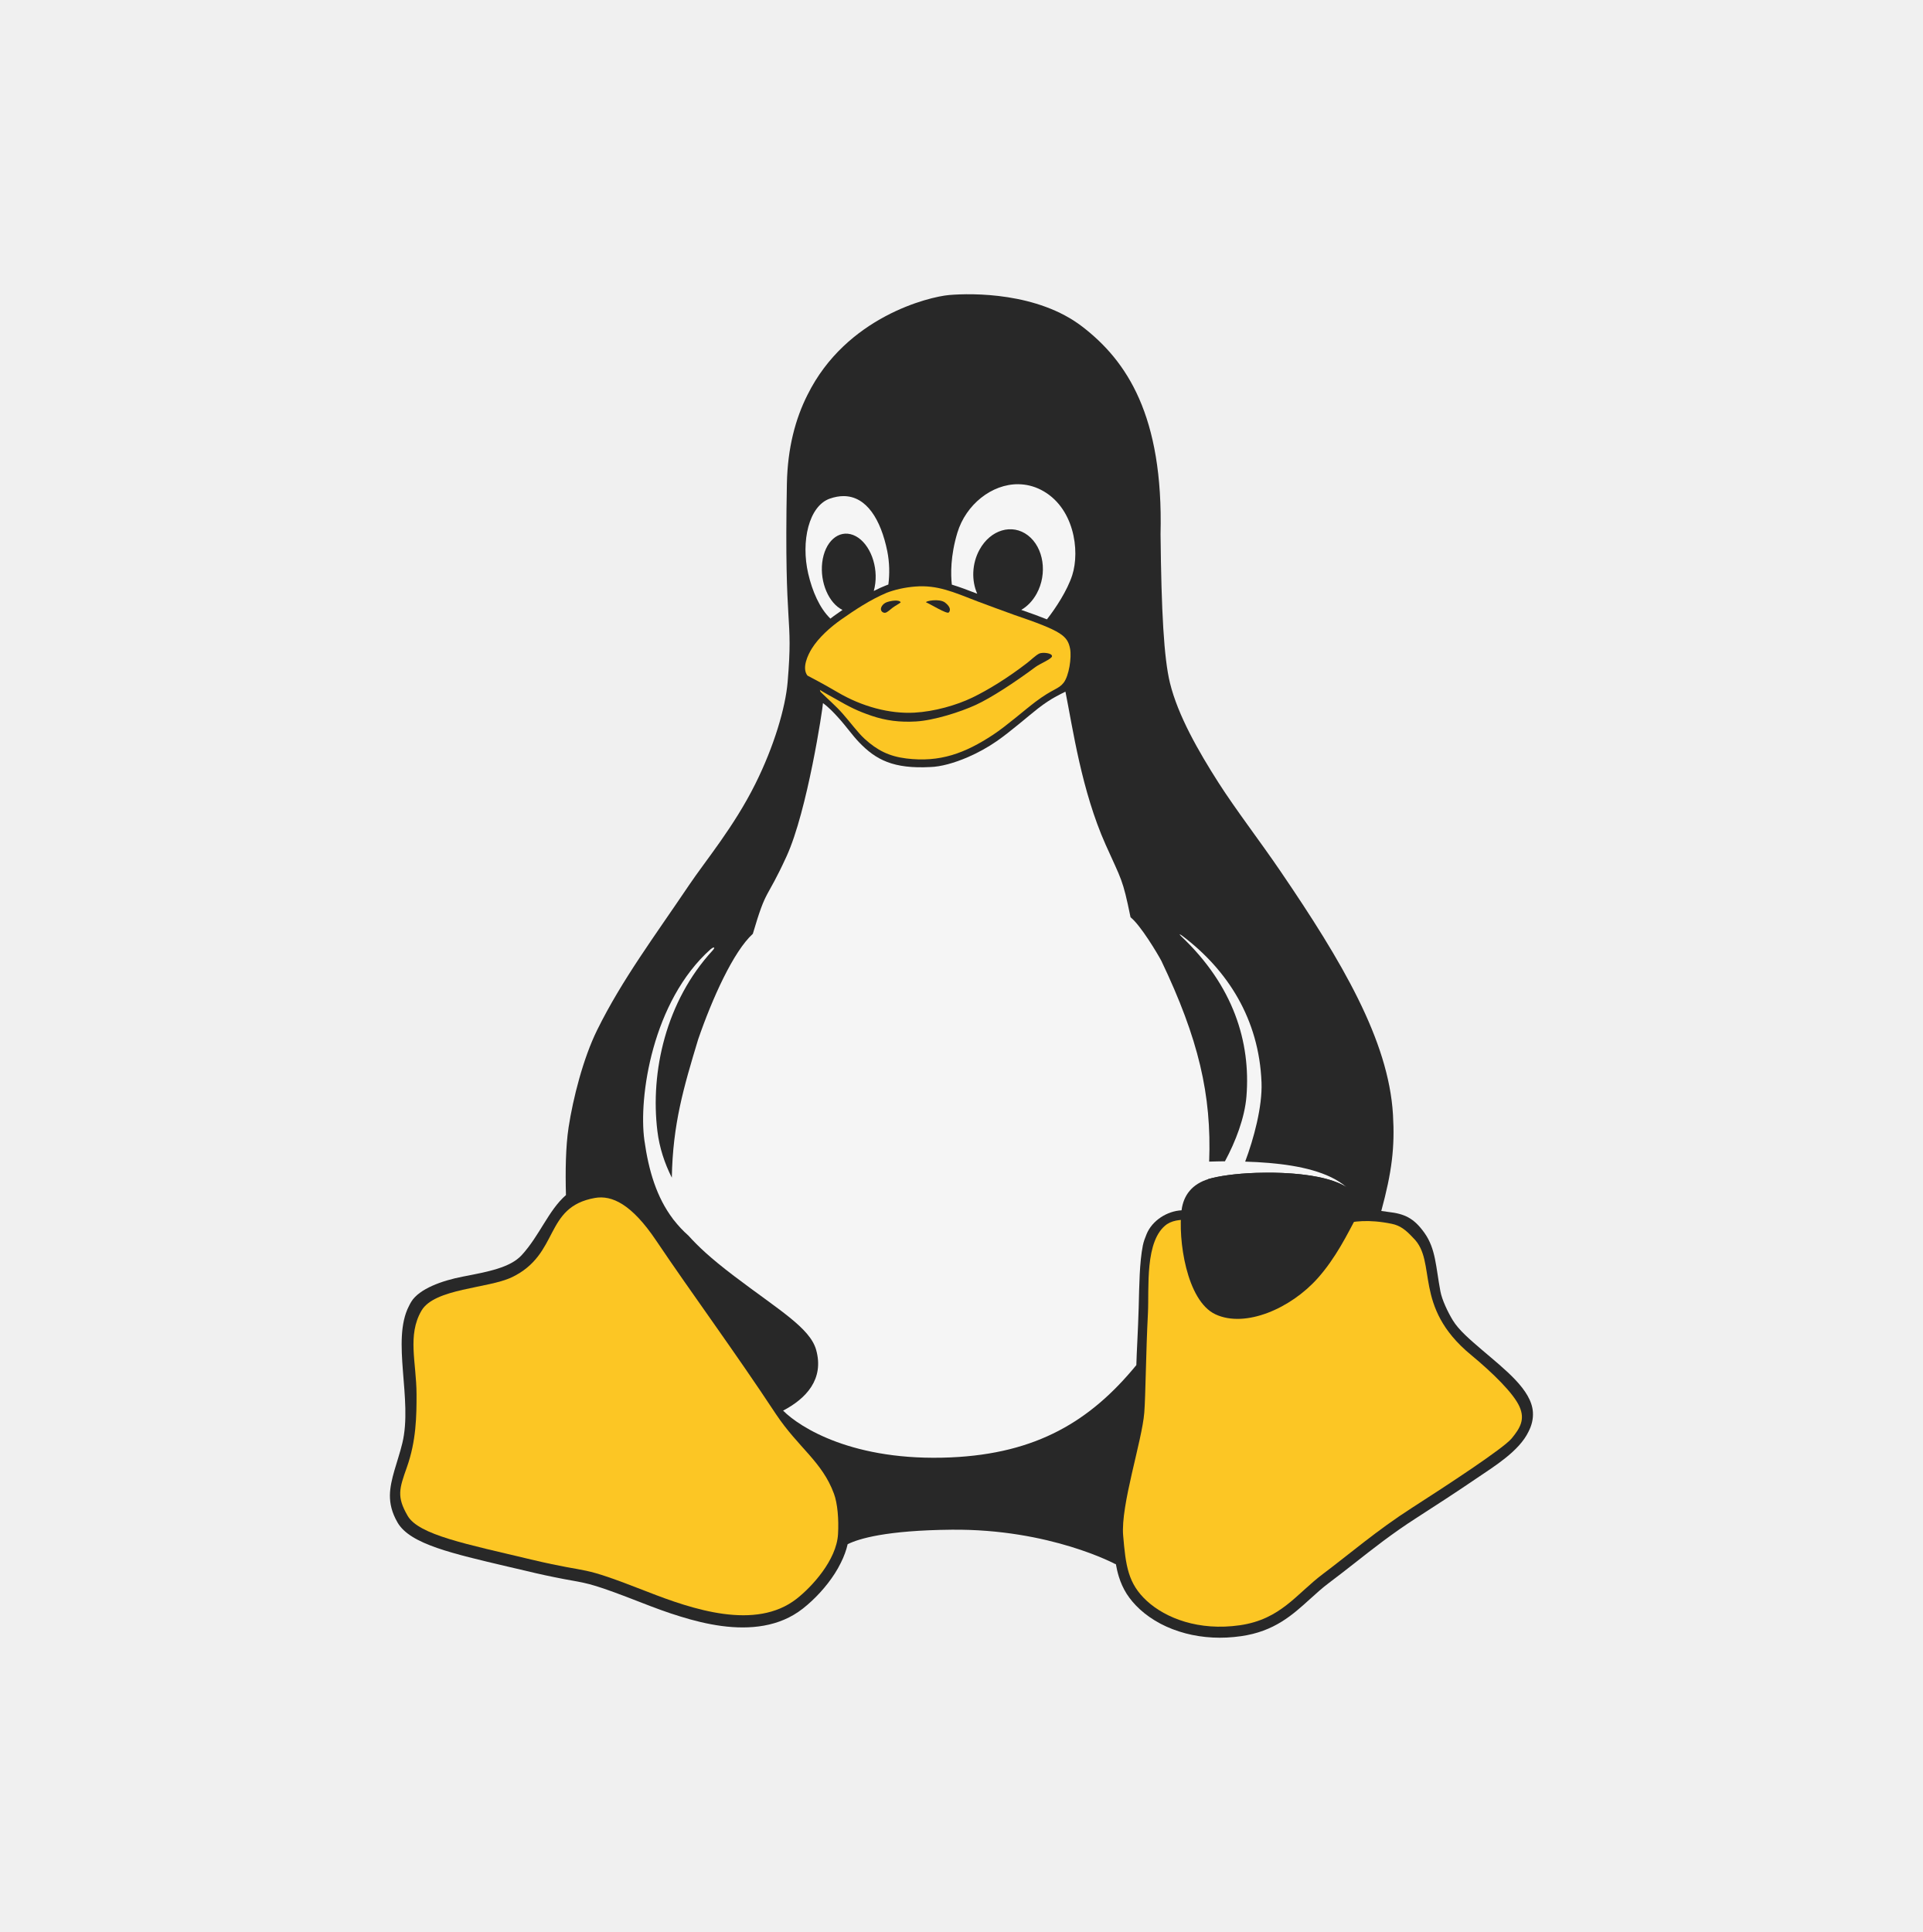
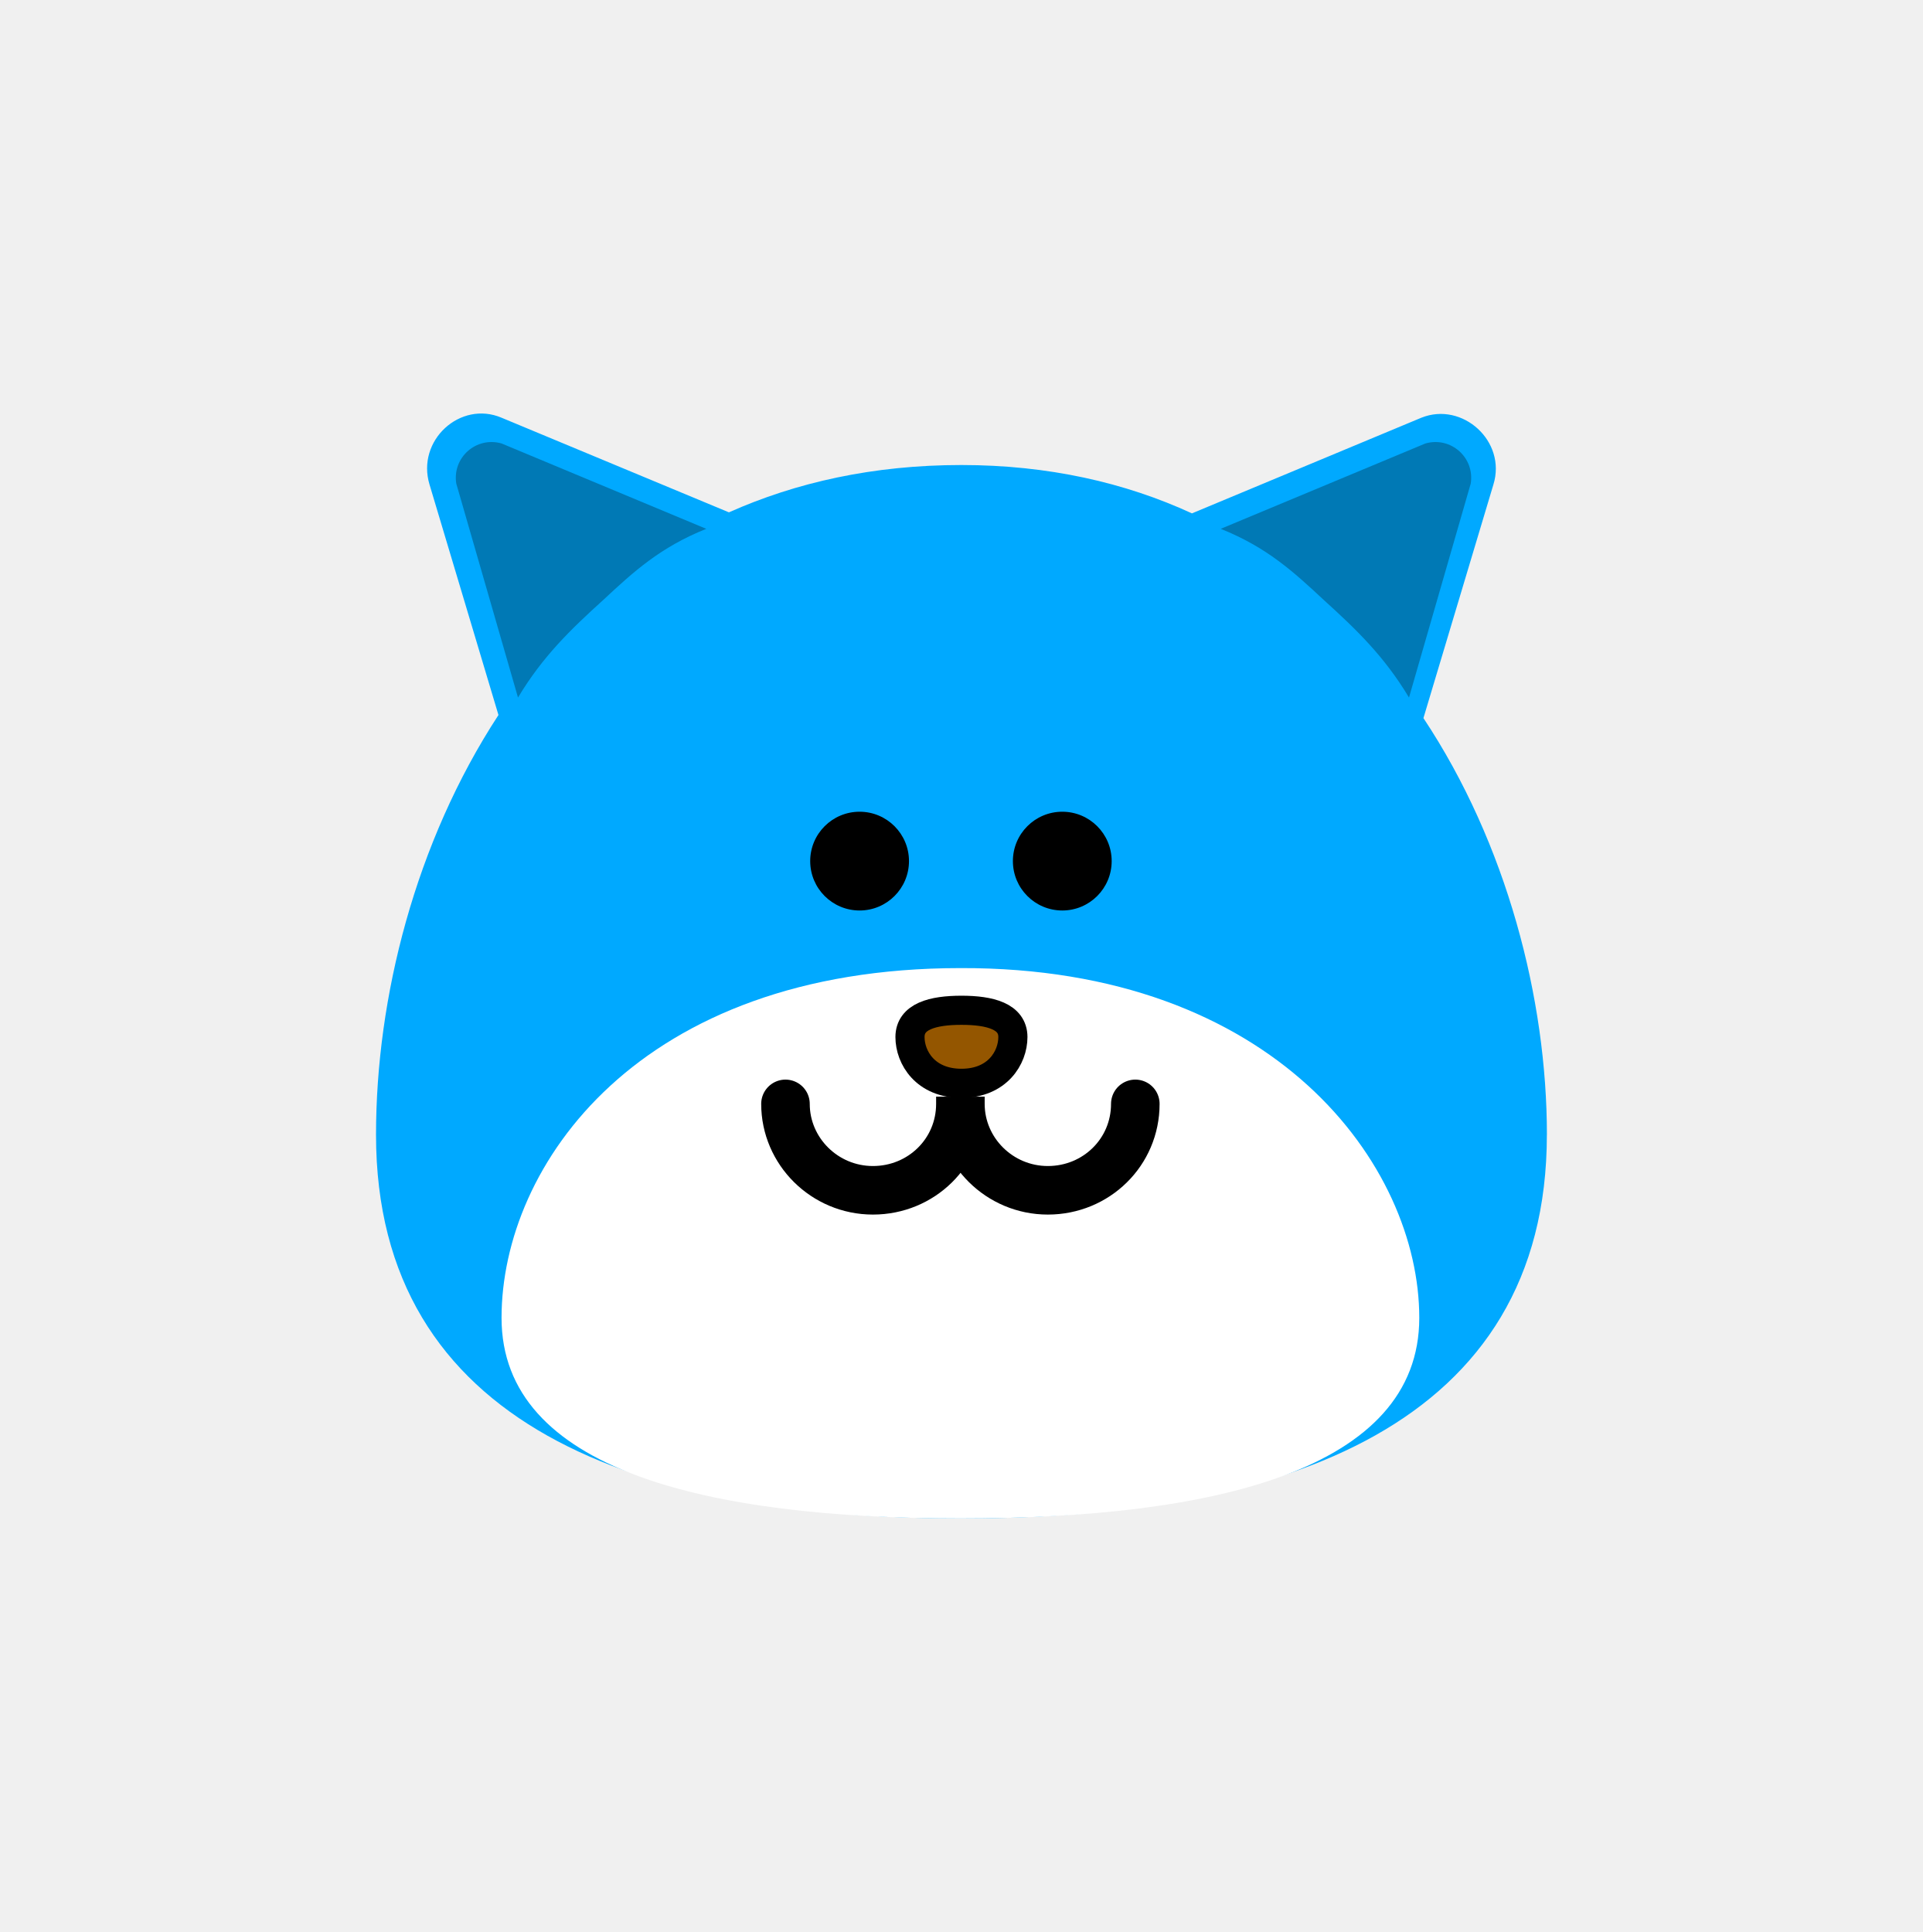
<svg xmlns="http://www.w3.org/2000/svg" version="1.1" width="99.002" height="99.485" viewBox="0,0,99.002,99.485">
  <g transform="translate(-190.4992,-130.2576)">
-     <g data-paper-data="{&quot;isPaintingLayer&quot;:true}" stroke-linecap="butt" stroke-linejoin="miter" stroke-miterlimit="10" stroke-dasharray="" stroke-dashoffset="0" style="mix-blend-mode: normal">
-       <path d="M232.076,150.586c1.994,-4.022 6.268,-5.047 7.284,-5.136l0,0v0v0c1.212,-0.106 4.572,-0.134 6.861,1.626c2.289,1.76 4.181,4.581 4.03,10.691c0.042,3.988 0.174,6.383 0.483,7.651c0.411,1.685 1.477,3.539 2.501,5.143c0.884,1.384 2.128,2.998 3.191,4.56c3.152,4.629 5.565,8.693 5.792,12.532c0.1,1.681 -0.057,2.955 -0.602,4.961c0.115,0.019 0.233,0.036 0.359,0.05c0.839,0.095 1.315,0.313 1.859,1.073c0.593,0.827 0.588,1.763 0.826,3.016c0.085,0.452 0.386,1.073 0.635,1.485c0.308,0.511 0.899,1.009 1.485,1.513c1.205,1.031 2.567,2.068 2.642,3.219c0.023,0.359 -0.063,0.692 -0.224,1.004c-0.481,1.006 -1.751,1.781 -2.672,2.406c-0.515,0.353 -1.061,0.713 -1.583,1.056c-0.506,0.332 -1.033,0.673 -1.501,0.974c-0.619,0.395 -1.188,0.8 -1.725,1.198c-0.518,0.386 -1.035,0.795 -1.536,1.188c-0.167,0.132 -0.332,0.261 -0.628,0.489c-0.2,0.155 -0.409,0.315 -0.638,0.487c-0.341,0.256 -0.649,0.536 -0.953,0.812v0l-0.014,0.012c-0.461,0.419 -0.913,0.828 -1.466,1.169c-0.567,0.351 -1.226,0.621 -2.08,0.744c-0.506,0.073 -0.991,0.094 -1.454,0.071c-0.496,-0.024 -0.965,-0.099 -1.398,-0.212c-0.475,-0.125 -0.908,-0.294 -1.294,-0.496c-0.414,-0.219 -0.776,-0.475 -1.078,-0.753c-0.278,-0.256 -0.496,-0.518 -0.673,-0.793c-0.174,-0.278 -0.303,-0.565 -0.4,-0.878c-0.066,-0.214 -0.118,-0.438 -0.16,-0.678l-0.002,0.038c0,0 -3.379,-1.831 -8.451,-1.781c-3.366,0.033 -4.78,0.462 -5.351,0.747c-0.035,0.158 -0.082,0.316 -0.139,0.469c-0.06,0.167 -0.132,0.33 -0.212,0.49c-0.092,0.189 -0.197,0.373 -0.311,0.551c-0.426,0.666 -1.026,1.322 -1.649,1.809c-0.602,0.471 -1.28,0.744 -1.998,0.873c-1.416,0.256 -2.951,-0.049 -4.308,-0.471c-0.687,-0.209 -1.336,-0.454 -1.922,-0.682c-2.428,-0.948 -2.774,-1.012 -3.685,-1.174c-0.209,-0.038 -0.454,-0.08 -0.875,-0.167c-0.647,-0.129 -1.287,-0.282 -1.929,-0.435l-0.494,-0.115c-1.428,-0.336 -2.656,-0.624 -3.602,-0.951c-1.014,-0.351 -1.727,-0.753 -2.052,-1.318c-0.296,-0.513 -0.393,-0.965 -0.391,-1.391c0.007,-0.826 0.405,-1.727 0.638,-2.685c0.55,-2.252 -0.578,-5.297 0.344,-7.071c0.037,-0.077 0.078,-0.153 0.123,-0.226c0.405,-0.652 1.562,-1.078 2.656,-1.287c1.275,-0.247 2.426,-0.456 3.021,-1.101c0.923,-1.002 1.384,-2.316 2.282,-3.096c-0.034,-1.204 -0.016,-2.488 0.135,-3.482c0.227,-1.486 0.748,-3.553 1.474,-5.023c1.277,-2.587 2.969,-4.842 4.722,-7.446c0.857,-1.273 2.315,-3.006 3.418,-5.22c0.965,-1.936 1.552,-3.921 1.664,-5.244c0.303,-3.595 -0.188,-2.383 -0.038,-10.218c0.036,-1.847 0.443,-3.353 1.063,-4.578z" fill="#282828" fill-rule="evenodd" stroke="none" stroke-width="1" />
-       <path d="M216.849,196.03h-0v0v0c2.488,-1.194 1.632,-3.619 4.284,-4.087c0.863,-0.15 1.883,0.308 3.153,2.201c1.799,2.676 4.049,5.723 6.167,8.937c1.157,1.731 2.375,2.438 2.984,4.094c0.183,0.496 0.254,1.314 0.209,2.081c-0.078,1.343 -1.354,2.72 -2.133,3.329c-2.111,1.648 -5.37,0.541 -7.679,-0.362c-3.727,-1.455 -2.666,-0.87 -5.996,-1.662c-3.327,-0.795 -5.786,-1.267 -6.353,-2.253c-0.567,-0.983 -0.433,-1.378 -0.038,-2.495c0.482,-1.357 0.501,-2.631 0.498,-3.776c-0.007,-1.618 -0.484,-3.021 0.254,-4.289c0.672,-1.152 3.445,-1.14 4.648,-1.719z" fill="#fcc624" fill-rule="evenodd" stroke="none" stroke-width="1" />
-       <path d="M250.585,193.293v0c0.74,-0.481 1.97,-0.056 3.042,0.066c3.115,0.416 2.545,0.082 4.062,0.231c1.407,0.138 2.066,-0.803 4.463,-0.315c0.444,0.09 0.728,0.318 1.111,0.73c1.254,1.22 -0.043,3.528 2.961,6.011c1.152,0.951 2.206,1.996 2.507,2.672c0.303,0.676 0.019,1.121 -0.4,1.636c-0.419,0.513 -3.327,2.415 -5.134,3.576c-1.807,1.159 -3.214,2.377 -4.581,3.403c-1.369,1.026 -2.169,2.339 -4.28,2.644c-2.112,0.305 -3.822,-0.362 -4.794,-1.256c-0.97,-0.894 -1.083,-1.807 -1.216,-3.365c-0.135,-1.561 0.974,-4.867 1.088,-6.331c0.069,-0.884 0.083,-3.107 0.187,-5.101c0.069,-1.303 -0.184,-3.777 0.984,-4.602z" fill="#fcc624" fill-rule="evenodd" stroke="none" stroke-width="1" />
-       <path d="M232.706,165.78c0.324,0.203 0.555,0.318 0.795,0.457c0.752,0.434 1.17,0.641 1.876,0.88c0.73,0.247 1.444,0.34 2.284,0.291c0.919,-0.054 2.28,-0.484 3.088,-0.857c0.782,-0.361 1.986,-1.147 3.067,-1.95c0.219,-0.163 0.827,-0.409 0.846,-0.546c0.024,-0.176 -0.494,-0.22 -0.655,-0.144c-0.182,0.086 -0.474,0.372 -0.626,0.485c-0.988,0.763 -2.002,1.389 -2.827,1.786c-0.819,0.394 -1.954,0.715 -2.971,0.772c-1.278,0.071 -2.71,-0.312 -3.963,-1.053c-0.775,-0.458 -1.548,-0.854 -1.548,-0.855c-0.303,-0.39 0.022,-1.068 0.227,-1.396c0.346,-0.555 0.944,-1.096 1.527,-1.503c0.664,-0.465 1.472,-1.005 2.307,-1.357v-0.002c0.444,-0.172 0.96,-0.285 1.485,-0.327c1.14,-0.091 1.958,0.278 3.212,0.765c0.56,0.214 1.211,0.447 1.843,0.678l0.002,0.002c1.235,0.419 1.948,0.694 2.362,0.955c0.372,0.235 0.492,0.463 0.558,0.807c0.082,0.445 -0.054,1.386 -0.334,1.746c-0.271,0.346 -0.532,0.292 -1.445,0.979c-0.548,0.412 -1.496,1.245 -2.181,1.696c-1.455,0.96 -2.745,1.438 -4.471,1.225c-0.894,-0.11 -1.505,-0.424 -2.149,-1.011c-0.35,-0.319 -0.727,-0.841 -1.139,-1.307c-0.358,-0.405 -0.768,-0.752 -1.123,-1.105c-0.03,-0.03 -0.02,-0.081 -0.047,-0.11z" fill="#fcc624" fill-rule="evenodd" stroke="none" stroke-width="1" />
-       <path d="M242.937,155.192c0.386,0.005 0.775,0.094 1.149,0.284c1.712,0.87 2.028,3.129 1.618,4.402c-0.252,0.782 -0.851,1.698 -1.303,2.272c-0.35,-0.143 -0.783,-0.301 -1.322,-0.487c0.31,-0.179 0.588,-0.461 0.793,-0.835c0.567,-1.032 0.364,-2.375 -0.447,-3.001c-0.814,-0.626 -1.931,-0.294 -2.495,0.738c-0.395,0.72 -0.416,1.592 -0.118,2.265c-0.482,-0.186 -0.903,-0.346 -1.307,-0.468v-0c-0.059,-0.522 -0.075,-1.477 0.287,-2.678c0.437,-1.44 1.767,-2.509 3.144,-2.493zM233.932,155.804c1.185,0.002 1.919,1.211 2.249,2.832c0.118,0.59 0.127,1.181 0.056,1.721c-0.045,0.014 -0.089,0.033 -0.136,0.052c-0.188,0.073 -0.39,0.165 -0.614,0.28c0.035,-0.125 0.061,-0.259 0.078,-0.4c0.127,-1.075 -0.381,-2.187 -1.136,-2.481c-0.755,-0.294 -1.47,0.341 -1.597,1.416c-0.122,1.032 0.341,2.098 1.044,2.441c-0.089,0.061 -0.181,0.125 -0.273,0.191c-0.118,0.08 -0.235,0.167 -0.35,0.256c-0.557,-0.539 -0.931,-1.406 -1.143,-2.319c-0.383,-1.655 0.031,-3.483 1.117,-3.861h0c0.251,-0.087 0.485,-0.128 0.705,-0.128zM245.354,165.872c0.379,1.888 0.829,5.101 2.07,7.881c0.819,1.833 0.873,1.735 1.282,3.737c0.524,0.417 1.401,1.893 1.585,2.241c1.917,4.017 2.593,6.902 2.463,10.342c0.257,-0.005 0.558,-0.018 0.813,-0.017c0.544,-1.004 1.02,-2.246 1.107,-3.342c0.224,-2.808 -0.674,-5.702 -3.358,-8.242c-0.08,-0.076 -0.092,-0.102 -0.071,-0.099c0.022,0.003 0.078,0.036 0.135,0.08c2.318,1.753 3.944,4.273 4.07,7.545c0.048,1.247 -0.404,2.913 -0.842,4.075c1.638,0.051 3.244,0.24 4.417,0.801c0.292,0.14 0.565,0.312 0.789,0.507c-1.003,-0.629 -2.988,-0.783 -4.646,-0.728c-1.07,0.036 -1.96,0.174 -2.467,0.321c-0.04,0.53 -0.096,1.075 -0.169,1.641c-0.392,-0.081 -0.802,-0.053 -1.193,-0.035c-0.743,0.035 -1.52,0.52 -1.809,1.232c-0.071,0.174 -0.15,0.373 -0.191,0.582c-0.175,0.89 -0.182,2.037 -0.213,3.182c-0.033,1.199 -0.106,2.311 -0.121,2.975c-2.366,2.886 -5.137,4.558 -9.556,4.753c-5.018,0.221 -7.77,-1.546 -8.632,-2.409c1.179,-0.615 2.124,-1.614 1.703,-3.126c-0.317,-1.136 -1.927,-2.058 -4.225,-3.804c-1.249,-0.949 -1.862,-1.541 -2.353,-2.083c-0,-0 -0,-0 -0,-0c-0.282,-0.249 -0.53,-0.516 -0.75,-0.8c-0.014,-0.016 -0.029,-0.032 -0.043,-0.048c-0,-0.003 -0,-0.005 -0.001,-0.008c-0.839,-1.109 -1.251,-2.472 -1.472,-4.052c-0.309,-2.21 0.406,-7.158 3.412,-9.84c0.059,-0.052 0.12,-0.084 0.155,-0.086c0.045,-0.003 0.047,0.042 -0.055,0.153c-2.407,2.615 -3.213,6.248 -2.843,9.294c0.105,0.867 0.373,1.665 0.744,2.406c0.047,-2.758 0.61,-4.656 1.354,-7.118c0.721,-2.097 1.817,-4.533 2.816,-5.44c0.72,-2.447 0.667,-1.652 1.738,-3.993c1.071,-2.342 1.866,-7.638 1.874,-7.886c0.286,0.204 0.566,0.501 0.769,0.725c0.457,0.505 0.732,0.919 1.094,1.296c0.864,0.9 1.765,1.37 3.661,1.27c0.529,-0.014 1.23,-0.202 1.949,-0.515c0.499,-0.217 1.007,-0.495 1.471,-0.816c0.71,-0.491 1.637,-1.303 2.137,-1.693c0.689,-0.534 1.141,-0.722 1.399,-0.856z" fill="#f5f5f5" fill-rule="evenodd" stroke="none" stroke-width="1" />
-       <path d="M258.338,196.082c-1.38,1.548 -3.717,2.574 -5.26,1.855c-1.492,-0.695 -1.939,-3.873 -1.742,-5.377c0.097,-0.743 0.529,-1.337 1.406,-1.596c0.503,-0.149 1.346,-0.276 2.428,-0.312c2.383,-0.079 5.446,0.275 5.288,1.849c-0.006,0.063 -0.09,0.374 -0.131,0.451c-0.459,0.861 -1.054,2.081 -1.988,3.13z" fill="#282828" fill-rule="evenodd" stroke="none" stroke-width="1" />
-       <path d="M236.873,161.269v0c-0.042,0.061 -0.268,0.167 -0.423,0.287c-0.146,0.111 -0.261,0.231 -0.369,0.254c-0.071,0.014 -0.162,-0.024 -0.205,-0.099c-0.082,-0.148 0.073,-0.367 0.273,-0.442c0.202,-0.073 0.624,-0.151 0.725,0z" fill="#282828" fill-rule="evenodd" stroke="none" stroke-width="1" />
-       <path d="M238.181,161.274c-0.061,-0.064 0.685,-0.216 0.979,0.014c0.296,0.231 0.278,0.412 0.188,0.508c-0.094,0.099 -0.962,-0.44 -1.167,-0.522z" fill="#282828" fill-rule="evenodd" stroke="none" stroke-width="1" />
-       <path d="M190.499,229.742v-99.485h99.002v99.485z" fill="none" fill-rule="nonzero" stroke="#ff0000" stroke-width="0" />
+     <g data-paper-data="{&quot;isPaintingLayer&quot;:true}" fill-rule="nonzero" stroke-linejoin="miter" stroke-miterlimit="10" stroke-dasharray="" stroke-dashoffset="0" style="mix-blend-mode: normal">
+       <path d="M270.141,188.689c0,14.938 -13.508,19.759 -30.141,19.759c-16.633,0 -30.141,-4.767 -30.141,-19.759c0,-7.045 2.013,-15.044 6.304,-21.613l-3.549,-11.866c-0.689,-2.278 1.589,-4.344 3.708,-3.443l11.707,4.873c3.443,-1.536 7.416,-2.437 11.972,-2.437c4.45,0 8.423,0.901 11.866,2.49l11.813,-4.926c2.119,-0.848 4.397,1.218 3.708,3.443l-3.602,12.025c4.291,6.463 6.357,14.461 6.357,21.454z" fill="#00a9ff" stroke="none" stroke-width="1" stroke-linecap="butt" />
+       <path d="M263.572,198.118c0,7.84 -10.594,10.33 -23.625,10.33c-13.031,0 -23.625,-2.49 -23.625,-10.33c0,-7.84 7.045,-18.01 23.625,-18.01c16.209,-0.053 23.625,10.171 23.625,18.01z" fill="#ffffff" stroke="none" stroke-width="1" stroke-linecap="butt" />
+       <path d="M237.351,183.657c0,-1.059 1.165,-1.377 2.649,-1.377c1.483,0 2.649,0.318 2.649,1.377c0,1.059 -0.795,2.384 -2.649,2.384c-1.854,0 -2.649,-1.324 -2.649,-2.384z" fill="#945600" stroke="#000000" stroke-width="1.5" stroke-linecap="butt" />
+       <path d="M248.952,187.1c0,2.49 -2.013,4.45 -4.503,4.45c-2.49,0 -4.503,-2.013 -4.503,-4.45c0,-0.106 0,-0.106 0,-0.106c0,-0.159 0,-0.265 0,-0.265c0,0 0,0.106 0,0.265c0,0 0,0 0,0.106c0,2.49 -2.013,4.45 -4.503,4.45c-2.49,0 -4.503,-2.013 -4.503,-4.45" fill="none" stroke="#000000" stroke-width="2.5" stroke-linecap="round" />
+       <path d="M232.213,174.599c0,-1.404 1.138,-2.543 2.543,-2.543c1.404,0 2.543,1.138 2.543,2.543c0,1.404 -1.138,2.543 -2.543,2.543c-1.404,0 -2.543,-1.138 -2.543,-2.543z" fill="#000000" stroke="none" stroke-width="1" stroke-linecap="butt" />
+       <path d="M242.649,174.599c0,-1.404 1.138,-2.543 2.543,-2.543c1.404,0 2.543,1.138 2.543,2.543c0,1.404 -1.138,2.543 -2.543,2.543c-1.404,0 -2.543,-1.138 -2.543,-2.543z" fill="#000000" stroke="none" stroke-width="1" stroke-linecap="butt" />
+       <path d="M221.566,161.144c-1.695,1.536 -3.125,2.913 -4.397,5.032l-3.178,-11.018c-0.212,-1.324 1.006,-2.437 2.331,-2.066l10.541,4.397c-2.384,0.954 -3.761,2.225 -5.297,3.655z" fill="#0079b5" stroke="none" stroke-width="1" stroke-linecap="butt" />
+       <path d="M253.349,157.489l10.541,-4.397c1.324,-0.371 2.543,0.742 2.331,2.066l-3.178,11.018c-1.271,-2.119 -2.702,-3.496 -4.397,-5.032c-1.536,-1.43 -2.913,-2.702 -5.297,-3.655z" fill="#0079b5" stroke="none" stroke-width="1" stroke-linecap="butt" />
+       <path d="M190.499,229.742v-99.485h99.002v99.485z" fill="none" stroke="#ff0000" stroke-width="0" stroke-linecap="butt" />
    </g>
  </g>
</svg>
